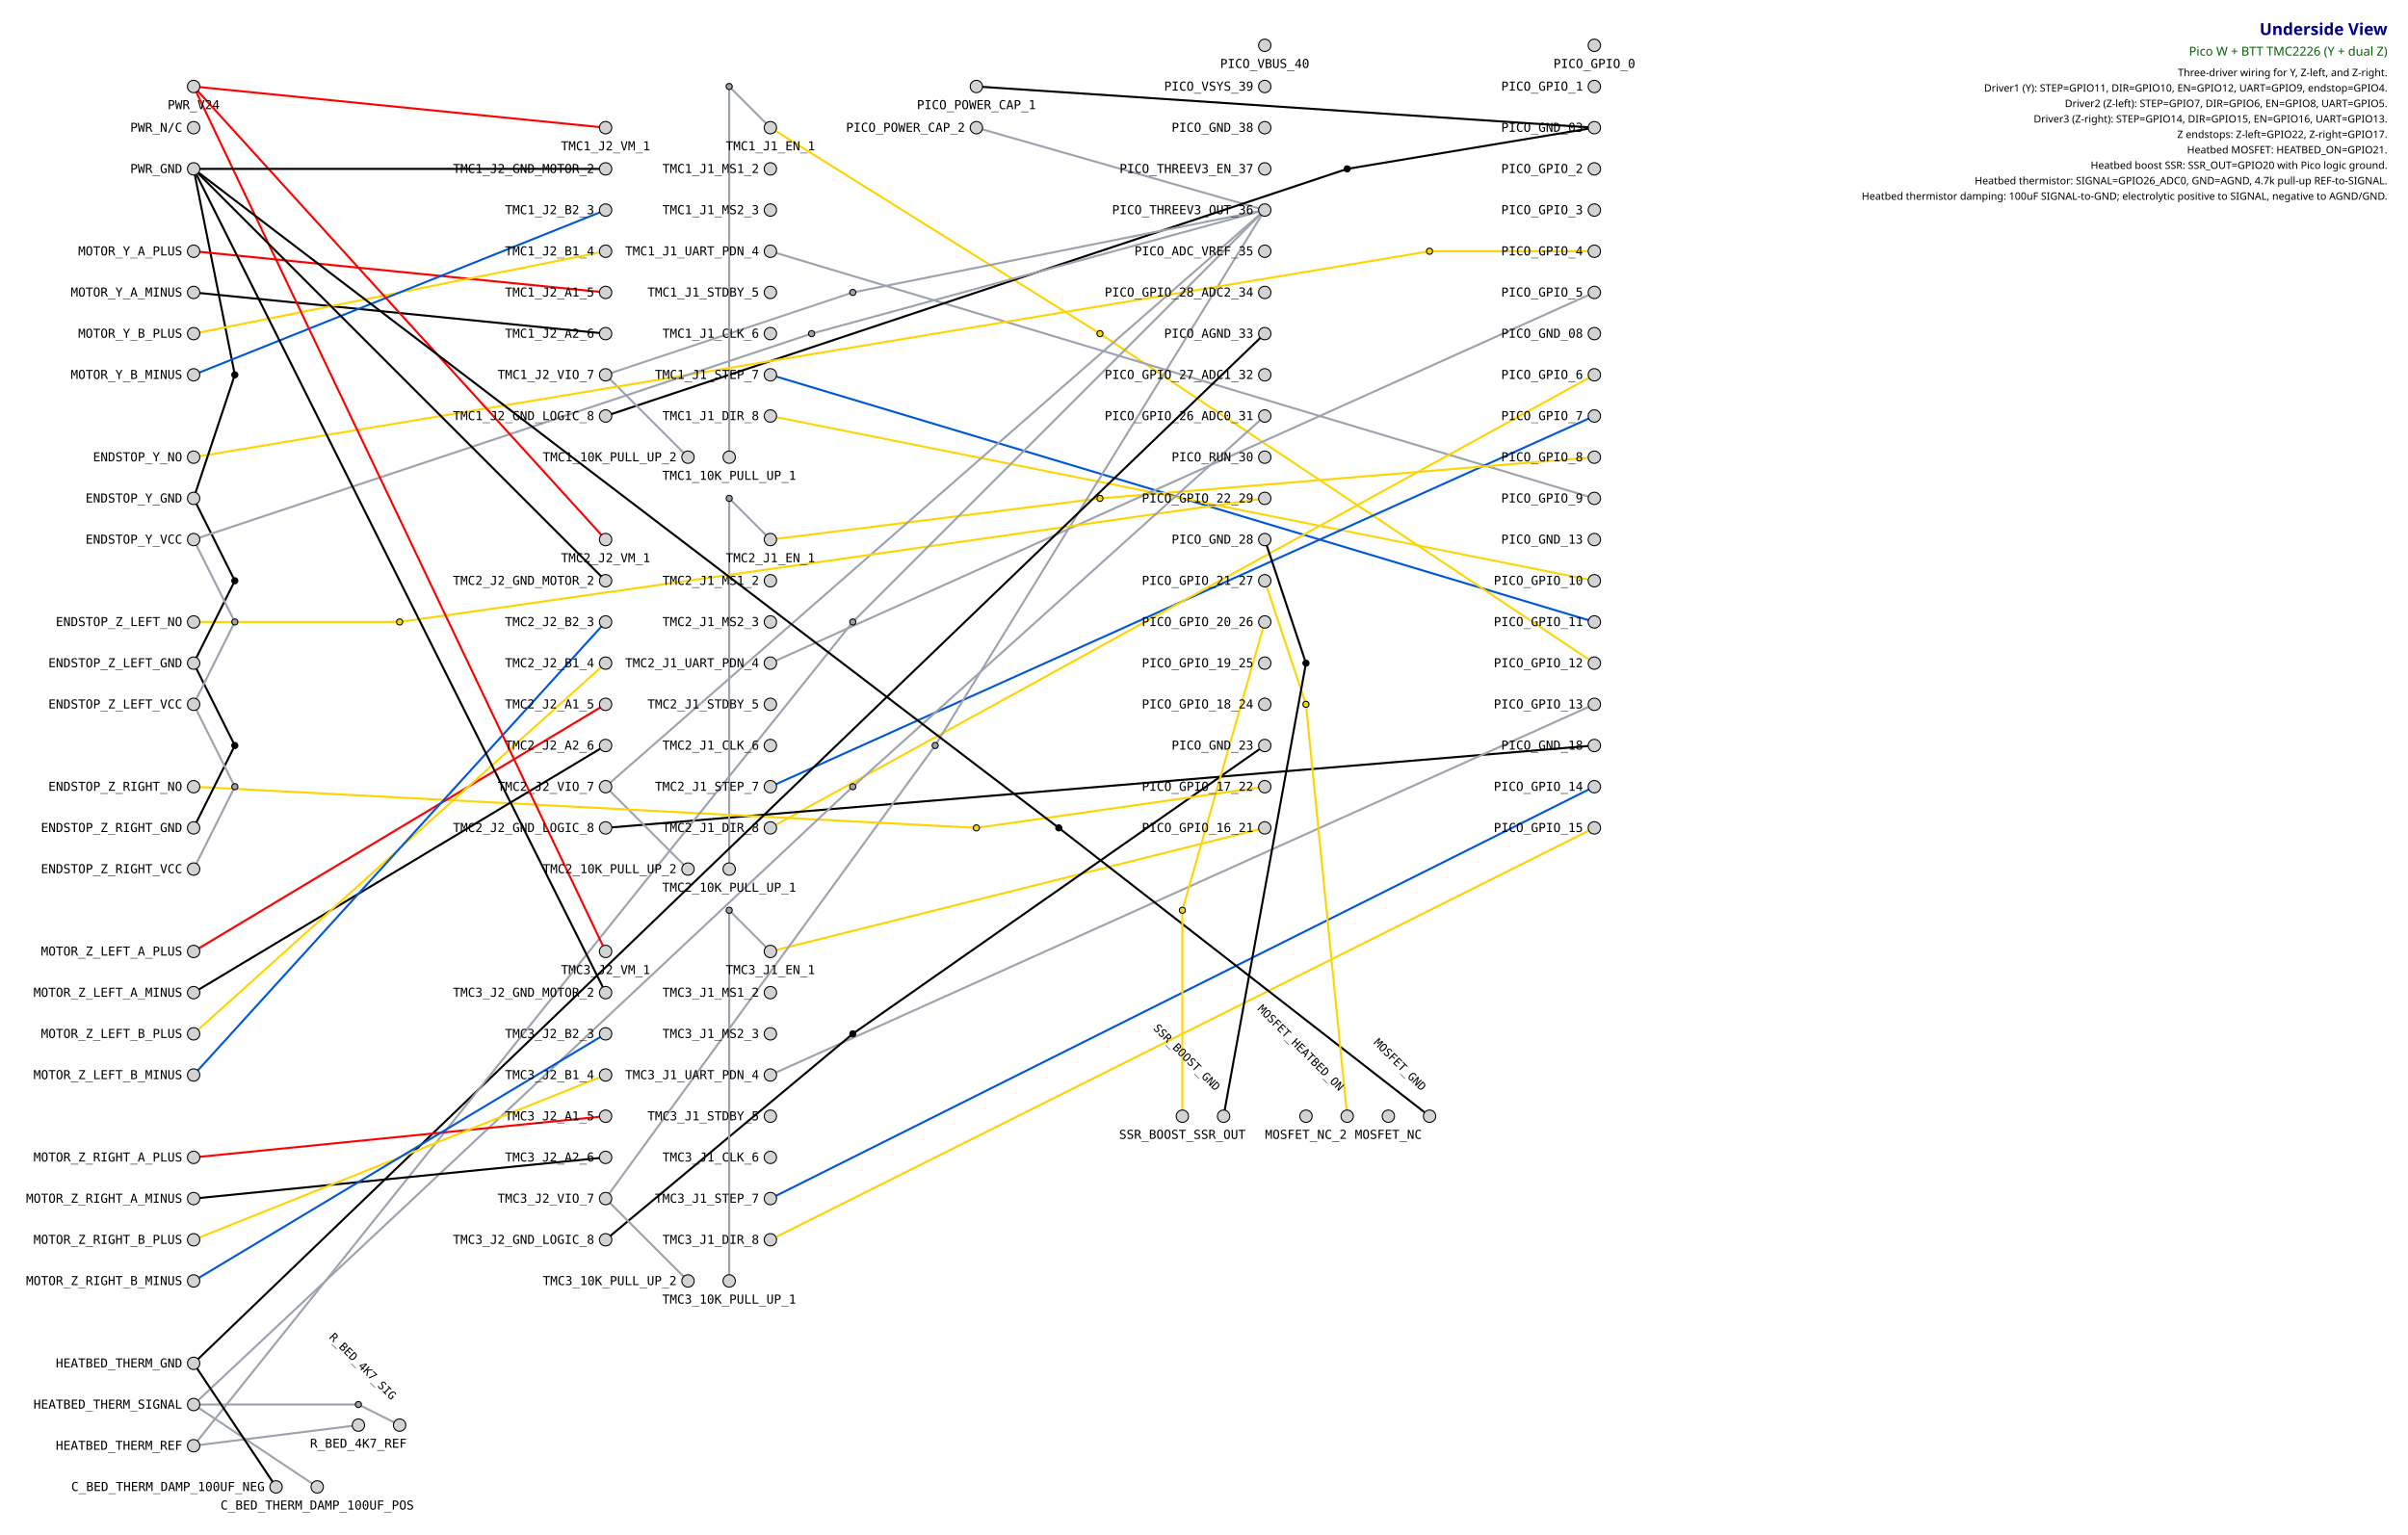
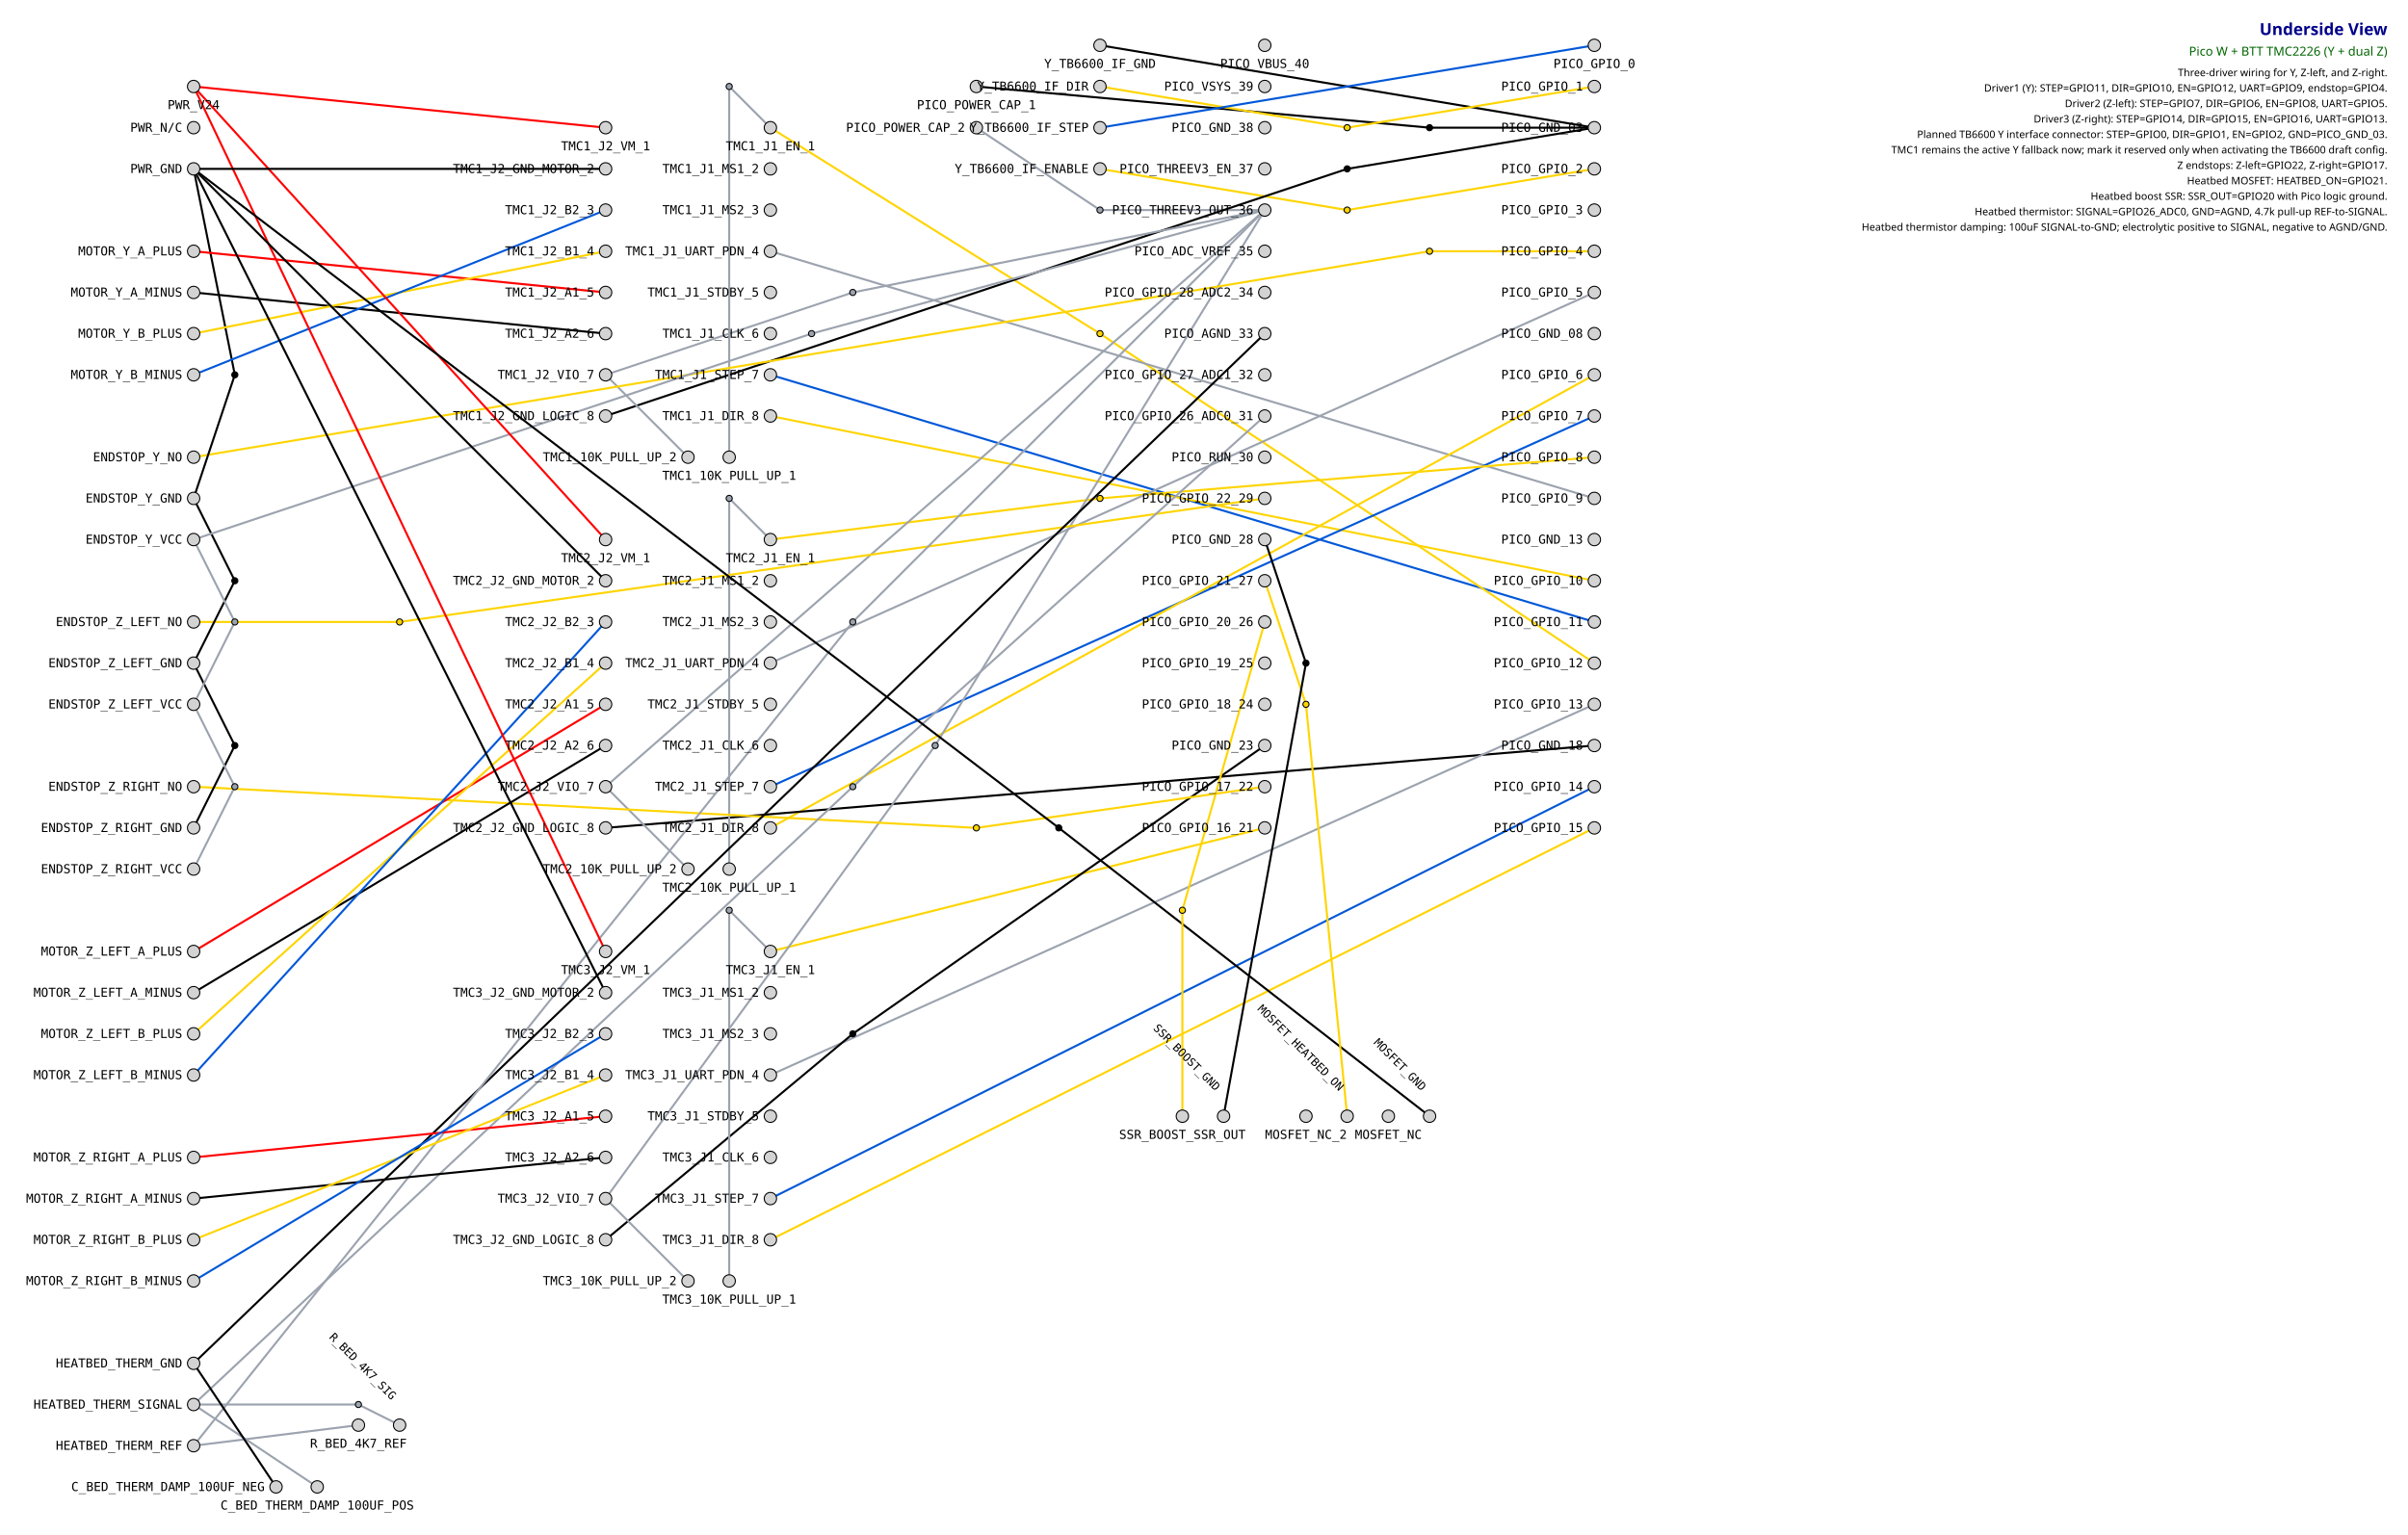
<svg xmlns="http://www.w3.org/2000/svg" viewBox="-128 -4 2338 1490" width="100%" height="100%">
-   <line x1="1420" y1="120" x2="820" y2="80" stroke="#000000" stroke-width="2" />
-   <line x1="820" y1="120" x2="1100" y2="200" stroke="#9ca3af" stroke-width="2" />
+   <line x1="1420" y1="120" x2="1260" y2="120" stroke="#000000" stroke-width="2" />
+   <line x1="1260" y1="120" x2="820" y2="80" stroke="#000000" stroke-width="2" />
+   <circle cx="1260" cy="120" r="3" fill="#000000" stroke="black" stroke-width="1" />
+   <line x1="820" y1="120" x2="940" y2="200" stroke="#9ca3af" stroke-width="2" />
+   <line x1="940" y1="200" x2="1100" y2="200" stroke="#9ca3af" stroke-width="2" />
+   <circle cx="940" cy="200" r="3" fill="#9ca3af" stroke="black" stroke-width="1" />
+   <line x1="1420" y1="120" x2="940" y2="40" stroke="#000000" stroke-width="2" />
+   <line x1="1420" y1="80" x2="1180" y2="120" stroke="#ffd400" stroke-width="2" />
+   <line x1="1180" y1="120" x2="940" y2="80" stroke="#ffd400" stroke-width="2" />
+   <circle cx="1180" cy="120" r="3" fill="#ffd400" stroke="black" stroke-width="1" />
+   <line x1="1420" y1="40" x2="940" y2="120" stroke="#0057d8" stroke-width="2" />
+   <line x1="1420" y1="160" x2="1180" y2="200" stroke="#ffd400" stroke-width="2" />
+   <line x1="1180" y1="200" x2="940" y2="160" stroke="#ffd400" stroke-width="2" />
+   <circle cx="1180" cy="200" r="3" fill="#ffd400" stroke="black" stroke-width="1" />
  <line x1="1420" y1="600" x2="620" y2="360" stroke="#0057d8" stroke-width="2" />
  <line x1="1420" y1="560" x2="620" y2="400" stroke="#ffd400" stroke-width="2" />
  <line x1="1420" y1="640" x2="940" y2="320" stroke="#ffd400" stroke-width="2" />
  <line x1="940" y1="320" x2="620" y2="120" stroke="#ffd400" stroke-width="2" />
  <circle cx="940" cy="320" r="3" fill="#ffd400" stroke="black" stroke-width="1" />
  <line x1="1420" y1="480" x2="620" y2="240" stroke="#9ca3af" stroke-width="2" />
  <line x1="1420" y1="120" x2="1180" y2="160" stroke="#000000" stroke-width="2" />
  <line x1="1180" y1="160" x2="460" y2="400" stroke="#000000" stroke-width="2" />
  <circle cx="1180" cy="160" r="3" fill="#000000" stroke="black" stroke-width="1" />
  <line x1="1100" y1="200" x2="700" y2="280" stroke="#9ca3af" stroke-width="2" />
  <line x1="700" y1="280" x2="460" y2="360" stroke="#9ca3af" stroke-width="2" />
  <circle cx="700" cy="280" r="3" fill="#9ca3af" stroke="black" stroke-width="1" />
  <line x1="460" y1="360" x2="540" y2="440" stroke="#9ca3af" stroke-width="2" />
  <line x1="580" y1="440" x2="580" y2="80" stroke="#9ca3af" stroke-width="2" />
  <line x1="580" y1="80" x2="620" y2="120" stroke="#9ca3af" stroke-width="2" />
  <circle cx="580" cy="80" r="3" fill="#9ca3af" stroke="black" stroke-width="1" />
  <line x1="1420" y1="400" x2="620" y2="760" stroke="#0057d8" stroke-width="2" />
  <line x1="1420" y1="360" x2="620" y2="800" stroke="#ffd400" stroke-width="2" />
  <line x1="1420" y1="440" x2="940" y2="480" stroke="#ffd400" stroke-width="2" />
  <line x1="940" y1="480" x2="620" y2="520" stroke="#ffd400" stroke-width="2" />
  <circle cx="940" cy="480" r="3" fill="#ffd400" stroke="black" stroke-width="1" />
  <line x1="1420" y1="280" x2="620" y2="640" stroke="#9ca3af" stroke-width="2" />
  <line x1="1420" y1="720" x2="460" y2="800" stroke="#000000" stroke-width="2" />
  <line x1="1100" y1="200" x2="460" y2="760" stroke="#9ca3af" stroke-width="2" />
  <line x1="460" y1="760" x2="540" y2="840" stroke="#9ca3af" stroke-width="2" />
  <line x1="580" y1="840" x2="580" y2="480" stroke="#9ca3af" stroke-width="2" />
  <line x1="580" y1="480" x2="620" y2="520" stroke="#9ca3af" stroke-width="2" />
  <circle cx="580" cy="480" r="3" fill="#9ca3af" stroke="black" stroke-width="1" />
  <line x1="1420" y1="760" x2="620" y2="1160" stroke="#0057d8" stroke-width="2" />
  <line x1="1420" y1="800" x2="620" y2="1200" stroke="#ffd400" stroke-width="2" />
  <line x1="1100" y1="800" x2="620" y2="920" stroke="#ffd400" stroke-width="2" />
  <line x1="1420" y1="680" x2="620" y2="1040" stroke="#9ca3af" stroke-width="2" />
  <line x1="1100" y1="720" x2="700" y2="1000" stroke="#000000" stroke-width="2" />
  <line x1="700" y1="1000" x2="460" y2="1200" stroke="#000000" stroke-width="2" />
  <circle cx="700" cy="1000" r="3" fill="#000000" stroke="black" stroke-width="1" />
  <line x1="1100" y1="200" x2="780" y2="720" stroke="#9ca3af" stroke-width="2" />
  <line x1="780" y1="720" x2="460" y2="1160" stroke="#9ca3af" stroke-width="2" />
  <circle cx="780" cy="720" r="3" fill="#9ca3af" stroke="black" stroke-width="1" />
  <line x1="460" y1="1160" x2="540" y2="1240" stroke="#9ca3af" stroke-width="2" />
  <line x1="580" y1="1240" x2="580" y2="880" stroke="#9ca3af" stroke-width="2" />
  <line x1="580" y1="880" x2="620" y2="920" stroke="#9ca3af" stroke-width="2" />
  <circle cx="580" cy="880" r="3" fill="#9ca3af" stroke="black" stroke-width="1" />
  <line x1="1420" y1="240" x2="1260" y2="240" stroke="#ffd400" stroke-width="2" />
  <line x1="1260" y1="240" x2="60" y2="440" stroke="#ffd400" stroke-width="2" />
  <circle cx="1260" cy="240" r="3" fill="#ffd400" stroke="black" stroke-width="1" />
  <line x1="1100" y1="480" x2="260" y2="600" stroke="#ffd400" stroke-width="2" />
  <line x1="260" y1="600" x2="60" y2="600" stroke="#ffd400" stroke-width="2" />
  <circle cx="260" cy="600" r="3" fill="#ffd400" stroke="black" stroke-width="1" />
  <line x1="1100" y1="760" x2="820" y2="800" stroke="#ffd400" stroke-width="2" />
  <line x1="820" y1="800" x2="60" y2="760" stroke="#ffd400" stroke-width="2" />
  <circle cx="820" cy="800" r="3" fill="#ffd400" stroke="black" stroke-width="1" />
  <line x1="60" y1="160" x2="100" y2="360" stroke="#000000" stroke-width="2" />
  <line x1="100" y1="360" x2="60" y2="480" stroke="#000000" stroke-width="2" />
  <circle cx="100" cy="360" r="3" fill="#000000" stroke="black" stroke-width="1" />
  <line x1="60" y1="480" x2="100" y2="560" stroke="#000000" stroke-width="2" />
  <line x1="100" y1="560" x2="60" y2="640" stroke="#000000" stroke-width="2" />
  <circle cx="100" cy="560" r="3" fill="#000000" stroke="black" stroke-width="1" />
  <line x1="60" y1="640" x2="100" y2="720" stroke="#000000" stroke-width="2" />
  <line x1="100" y1="720" x2="60" y2="800" stroke="#000000" stroke-width="2" />
  <circle cx="100" cy="720" r="3" fill="#000000" stroke="black" stroke-width="1" />
  <line x1="60" y1="520" x2="660" y2="320" stroke="#9ca3af" stroke-width="2" />
  <line x1="660" y1="320" x2="1100" y2="200" stroke="#9ca3af" stroke-width="2" />
  <circle cx="660" cy="320" r="3" fill="#9ca3af" stroke="black" stroke-width="1" />
  <line x1="60" y1="680" x2="100" y2="600" stroke="#9ca3af" stroke-width="2" />
  <line x1="100" y1="600" x2="60" y2="520" stroke="#9ca3af" stroke-width="2" />
  <circle cx="100" cy="600" r="3" fill="#9ca3af" stroke="black" stroke-width="1" />
  <line x1="60" y1="840" x2="100" y2="760" stroke="#9ca3af" stroke-width="2" />
  <line x1="100" y1="760" x2="60" y2="680" stroke="#9ca3af" stroke-width="2" />
  <circle cx="100" cy="760" r="3" fill="#9ca3af" stroke="black" stroke-width="1" />
  <line x1="1100" y1="320" x2="60" y2="1320" stroke="#000000" stroke-width="2" />
  <line x1="1100" y1="400" x2="700" y2="760" stroke="#9ca3af" stroke-width="2" />
  <line x1="700" y1="760" x2="60" y2="1360" stroke="#9ca3af" stroke-width="2" />
  <circle cx="700" cy="760" r="3" fill="#9ca3af" stroke="black" stroke-width="1" />
  <line x1="1100" y1="200" x2="700" y2="600" stroke="#9ca3af" stroke-width="2" />
  <line x1="700" y1="600" x2="60" y2="1400" stroke="#9ca3af" stroke-width="2" />
  <circle cx="700" cy="600" r="3" fill="#9ca3af" stroke="black" stroke-width="1" />
  <line x1="60" y1="1400" x2="220" y2="1380" stroke="#9ca3af" stroke-width="2" />
  <line x1="260" y1="1380" x2="220" y2="1360" stroke="#9ca3af" stroke-width="2" />
  <line x1="220" y1="1360" x2="60" y2="1360" stroke="#9ca3af" stroke-width="2" />
  <circle cx="220" cy="1360" r="3" fill="#9ca3af" stroke="black" stroke-width="1" />
  <line x1="180" y1="1440" x2="60" y2="1360" stroke="#9ca3af" stroke-width="2" />
  <line x1="140" y1="1440" x2="60" y2="1320" stroke="#000000" stroke-width="2" />
  <line x1="60" y1="240" x2="460" y2="280" stroke="#ff0000" stroke-width="2" />
  <line x1="60" y1="280" x2="460" y2="320" stroke="#000000" stroke-width="2" />
  <line x1="60" y1="320" x2="460" y2="240" stroke="#ffd400" stroke-width="2" />
  <line x1="60" y1="360" x2="460" y2="200" stroke="#0057d8" stroke-width="2" />
  <line x1="60" y1="920" x2="460" y2="680" stroke="#ff0000" stroke-width="2" />
  <line x1="60" y1="960" x2="460" y2="720" stroke="#000000" stroke-width="2" />
  <line x1="60" y1="1000" x2="460" y2="640" stroke="#ffd400" stroke-width="2" />
  <line x1="60" y1="1040" x2="460" y2="600" stroke="#0057d8" stroke-width="2" />
  <line x1="60" y1="1120" x2="460" y2="1080" stroke="#ff0000" stroke-width="2" />
  <line x1="60" y1="1160" x2="460" y2="1120" stroke="#000000" stroke-width="2" />
  <line x1="60" y1="1200" x2="460" y2="1040" stroke="#ffd400" stroke-width="2" />
  <line x1="60" y1="1240" x2="460" y2="1000" stroke="#0057d8" stroke-width="2" />
  <line x1="60" y1="80" x2="460" y2="120" stroke="#ff0000" stroke-width="2" />
  <line x1="60" y1="80" x2="460" y2="520" stroke="#ff0000" stroke-width="2" />
  <line x1="60" y1="80" x2="460" y2="920" stroke="#ff0000" stroke-width="2" />
  <line x1="60" y1="160" x2="460" y2="160" stroke="#000000" stroke-width="2" />
  <line x1="60" y1="160" x2="460" y2="560" stroke="#000000" stroke-width="2" />
  <line x1="60" y1="160" x2="460" y2="960" stroke="#000000" stroke-width="2" />
  <line x1="60" y1="160" x2="900" y2="800" stroke="#000000" stroke-width="2" />
  <line x1="900" y1="800" x2="1260" y2="1080" stroke="#000000" stroke-width="2" />
  <circle cx="900" cy="800" r="3" fill="#000000" stroke="black" stroke-width="1" />
  <line x1="1100" y1="560" x2="1140" y2="680" stroke="#ffd400" stroke-width="2" />
  <line x1="1140" y1="680" x2="1180" y2="1080" stroke="#ffd400" stroke-width="2" />
  <circle cx="1140" cy="680" r="3" fill="#ffd400" stroke="black" stroke-width="1" />
  <line x1="1100" y1="520" x2="1140" y2="640" stroke="#000000" stroke-width="2" />
  <line x1="1140" y1="640" x2="1060" y2="1080" stroke="#000000" stroke-width="2" />
  <circle cx="1140" cy="640" r="3" fill="#000000" stroke="black" stroke-width="1" />
  <line x1="1100" y1="600" x2="1020" y2="880" stroke="#ffd400" stroke-width="2" />
  <line x1="1020" y1="880" x2="1020" y2="1080" stroke="#ffd400" stroke-width="2" />
  <circle cx="1020" cy="880" r="3" fill="#ffd400" stroke="black" stroke-width="1" />
  <circle cx="1420" cy="40" r="6" fill="lightgray" stroke="black" />
  <text x="1420" y="62" font-size="12px" font-family="monospace" text-anchor="middle">PICO_GPIO_0</text>
  <circle cx="1420" cy="80" r="6" fill="lightgray" stroke="black" />
  <text x="1409" y="84" font-size="12px" font-family="monospace" text-anchor="end">PICO_GPIO_1</text>
  <circle cx="1420" cy="120" r="6" fill="lightgray" stroke="black" />
  <text x="1409" y="124" font-size="12px" font-family="monospace" text-anchor="end">PICO_GND_03</text>
  <circle cx="1420" cy="160" r="6" fill="lightgray" stroke="black" />
  <text x="1409" y="164" font-size="12px" font-family="monospace" text-anchor="end">PICO_GPIO_2</text>
  <circle cx="1420" cy="200" r="6" fill="lightgray" stroke="black" />
  <text x="1409" y="204" font-size="12px" font-family="monospace" text-anchor="end">PICO_GPIO_3</text>
  <circle cx="1420" cy="240" r="6" fill="lightgray" stroke="black" />
  <text x="1409" y="244" font-size="12px" font-family="monospace" text-anchor="end">PICO_GPIO_4</text>
  <circle cx="1420" cy="280" r="6" fill="lightgray" stroke="black" />
  <text x="1409" y="284" font-size="12px" font-family="monospace" text-anchor="end">PICO_GPIO_5</text>
  <circle cx="1420" cy="320" r="6" fill="lightgray" stroke="black" />
  <text x="1409" y="324" font-size="12px" font-family="monospace" text-anchor="end">PICO_GND_08</text>
  <circle cx="1420" cy="360" r="6" fill="lightgray" stroke="black" />
  <text x="1409" y="364" font-size="12px" font-family="monospace" text-anchor="end">PICO_GPIO_6</text>
  <circle cx="1420" cy="400" r="6" fill="lightgray" stroke="black" />
  <text x="1409" y="404" font-size="12px" font-family="monospace" text-anchor="end">PICO_GPIO_7</text>
  <circle cx="1420" cy="440" r="6" fill="lightgray" stroke="black" />
  <text x="1409" y="444" font-size="12px" font-family="monospace" text-anchor="end">PICO_GPIO_8</text>
  <circle cx="1420" cy="480" r="6" fill="lightgray" stroke="black" />
  <text x="1409" y="484" font-size="12px" font-family="monospace" text-anchor="end">PICO_GPIO_9</text>
  <circle cx="1420" cy="520" r="6" fill="lightgray" stroke="black" />
  <text x="1409" y="524" font-size="12px" font-family="monospace" text-anchor="end">PICO_GND_13</text>
  <circle cx="1420" cy="560" r="6" fill="lightgray" stroke="black" />
  <text x="1409" y="564" font-size="12px" font-family="monospace" text-anchor="end">PICO_GPIO_10</text>
  <circle cx="1420" cy="600" r="6" fill="lightgray" stroke="black" />
  <text x="1409" y="604" font-size="12px" font-family="monospace" text-anchor="end">PICO_GPIO_11</text>
  <circle cx="1420" cy="640" r="6" fill="lightgray" stroke="black" />
  <text x="1409" y="644" font-size="12px" font-family="monospace" text-anchor="end">PICO_GPIO_12</text>
  <circle cx="1420" cy="680" r="6" fill="lightgray" stroke="black" />
  <text x="1409" y="684" font-size="12px" font-family="monospace" text-anchor="end">PICO_GPIO_13</text>
  <circle cx="1420" cy="720" r="6" fill="lightgray" stroke="black" />
  <text x="1409" y="724" font-size="12px" font-family="monospace" text-anchor="end">PICO_GND_18</text>
  <circle cx="1420" cy="760" r="6" fill="lightgray" stroke="black" />
  <text x="1409" y="764" font-size="12px" font-family="monospace" text-anchor="end">PICO_GPIO_14</text>
  <circle cx="1420" cy="800" r="6" fill="lightgray" stroke="black" />
  <text x="1409" y="804" font-size="12px" font-family="monospace" text-anchor="end">PICO_GPIO_15</text>
  <circle cx="1100" cy="40" r="6" fill="lightgray" stroke="black" />
  <text x="1100" y="62" font-size="12px" font-family="monospace" text-anchor="middle">PICO_VBUS_40</text>
  <circle cx="1100" cy="80" r="6" fill="lightgray" stroke="black" />
  <text x="1089" y="84" font-size="12px" font-family="monospace" text-anchor="end">PICO_VSYS_39</text>
  <circle cx="1100" cy="120" r="6" fill="lightgray" stroke="black" />
  <text x="1089" y="124" font-size="12px" font-family="monospace" text-anchor="end">PICO_GND_38</text>
  <circle cx="1100" cy="160" r="6" fill="lightgray" stroke="black" />
  <text x="1089" y="164" font-size="12px" font-family="monospace" text-anchor="end">PICO_THREEV3_EN_37</text>
  <circle cx="1100" cy="200" r="6" fill="lightgray" stroke="black" />
  <text x="1089" y="204" font-size="12px" font-family="monospace" text-anchor="end">PICO_THREEV3_OUT_36</text>
  <circle cx="1100" cy="240" r="6" fill="lightgray" stroke="black" />
  <text x="1089" y="244" font-size="12px" font-family="monospace" text-anchor="end">PICO_ADC_VREF_35</text>
  <circle cx="1100" cy="280" r="6" fill="lightgray" stroke="black" />
  <text x="1089" y="284" font-size="12px" font-family="monospace" text-anchor="end">PICO_GPIO_28_ADC2_34</text>
  <circle cx="1100" cy="320" r="6" fill="lightgray" stroke="black" />
  <text x="1089" y="324" font-size="12px" font-family="monospace" text-anchor="end">PICO_AGND_33</text>
  <circle cx="1100" cy="360" r="6" fill="lightgray" stroke="black" />
  <text x="1089" y="364" font-size="12px" font-family="monospace" text-anchor="end">PICO_GPIO_27_ADC1_32</text>
  <circle cx="1100" cy="400" r="6" fill="lightgray" stroke="black" />
  <text x="1089" y="404" font-size="12px" font-family="monospace" text-anchor="end">PICO_GPIO_26_ADC0_31</text>
  <circle cx="1100" cy="440" r="6" fill="lightgray" stroke="black" />
  <text x="1089" y="444" font-size="12px" font-family="monospace" text-anchor="end">PICO_RUN_30</text>
  <circle cx="1100" cy="480" r="6" fill="lightgray" stroke="black" />
  <text x="1089" y="484" font-size="12px" font-family="monospace" text-anchor="end">PICO_GPIO_22_29</text>
  <circle cx="1100" cy="520" r="6" fill="lightgray" stroke="black" />
  <text x="1089" y="524" font-size="12px" font-family="monospace" text-anchor="end">PICO_GND_28</text>
  <circle cx="1100" cy="560" r="6" fill="lightgray" stroke="black" />
  <text x="1089" y="564" font-size="12px" font-family="monospace" text-anchor="end">PICO_GPIO_21_27</text>
  <circle cx="1100" cy="600" r="6" fill="lightgray" stroke="black" />
  <text x="1089" y="604" font-size="12px" font-family="monospace" text-anchor="end">PICO_GPIO_20_26</text>
  <circle cx="1100" cy="640" r="6" fill="lightgray" stroke="black" />
  <text x="1089" y="644" font-size="12px" font-family="monospace" text-anchor="end">PICO_GPIO_19_25</text>
  <circle cx="1100" cy="680" r="6" fill="lightgray" stroke="black" />
  <text x="1089" y="684" font-size="12px" font-family="monospace" text-anchor="end">PICO_GPIO_18_24</text>
  <circle cx="1100" cy="720" r="6" fill="lightgray" stroke="black" />
  <text x="1089" y="724" font-size="12px" font-family="monospace" text-anchor="end">PICO_GND_23</text>
  <circle cx="1100" cy="760" r="6" fill="lightgray" stroke="black" />
  <text x="1089" y="764" font-size="12px" font-family="monospace" text-anchor="end">PICO_GPIO_17_22</text>
  <circle cx="1100" cy="800" r="6" fill="lightgray" stroke="black" />
  <text x="1089" y="804" font-size="12px" font-family="monospace" text-anchor="end">PICO_GPIO_16_21</text>
  <circle cx="620" cy="120" r="6" fill="lightgray" stroke="black" />
  <text x="620" y="142" font-size="12px" font-family="monospace" text-anchor="middle">TMC1_J1_EN_1</text>
  <circle cx="620" cy="160" r="6" fill="lightgray" stroke="black" />
  <text x="609" y="164" font-size="12px" font-family="monospace" text-anchor="end">TMC1_J1_MS1_2</text>
  <circle cx="620" cy="200" r="6" fill="lightgray" stroke="black" />
  <text x="609" y="204" font-size="12px" font-family="monospace" text-anchor="end">TMC1_J1_MS2_3</text>
  <circle cx="620" cy="240" r="6" fill="lightgray" stroke="black" />
  <text x="609" y="244" font-size="12px" font-family="monospace" text-anchor="end">TMC1_J1_UART_PDN_4</text>
  <circle cx="620" cy="280" r="6" fill="lightgray" stroke="black" />
  <text x="609" y="284" font-size="12px" font-family="monospace" text-anchor="end">TMC1_J1_STDBY_5</text>
  <circle cx="620" cy="320" r="6" fill="lightgray" stroke="black" />
  <text x="609" y="324" font-size="12px" font-family="monospace" text-anchor="end">TMC1_J1_CLK_6</text>
  <circle cx="620" cy="360" r="6" fill="lightgray" stroke="black" />
  <text x="609" y="364" font-size="12px" font-family="monospace" text-anchor="end">TMC1_J1_STEP_7</text>
  <circle cx="620" cy="400" r="6" fill="lightgray" stroke="black" />
  <text x="609" y="404" font-size="12px" font-family="monospace" text-anchor="end">TMC1_J1_DIR_8</text>
  <circle cx="460" cy="120" r="6" fill="lightgray" stroke="black" />
  <text x="460" y="142" font-size="12px" font-family="monospace" text-anchor="middle">TMC1_J2_VM_1</text>
  <circle cx="460" cy="160" r="6" fill="lightgray" stroke="black" />
  <text x="449" y="164" font-size="12px" font-family="monospace" text-anchor="end">TMC1_J2_GND_MOTOR_2</text>
  <circle cx="460" cy="200" r="6" fill="lightgray" stroke="black" />
  <text x="449" y="204" font-size="12px" font-family="monospace" text-anchor="end">TMC1_J2_B2_3</text>
  <circle cx="460" cy="240" r="6" fill="lightgray" stroke="black" />
  <text x="449" y="244" font-size="12px" font-family="monospace" text-anchor="end">TMC1_J2_B1_4</text>
  <circle cx="460" cy="280" r="6" fill="lightgray" stroke="black" />
  <text x="449" y="284" font-size="12px" font-family="monospace" text-anchor="end">TMC1_J2_A1_5</text>
  <circle cx="460" cy="320" r="6" fill="lightgray" stroke="black" />
  <text x="449" y="324" font-size="12px" font-family="monospace" text-anchor="end">TMC1_J2_A2_6</text>
  <circle cx="460" cy="360" r="6" fill="lightgray" stroke="black" />
  <text x="449" y="364" font-size="12px" font-family="monospace" text-anchor="end">TMC1_J2_VIO_7</text>
  <circle cx="460" cy="400" r="6" fill="lightgray" stroke="black" />
  <text x="449" y="404" font-size="12px" font-family="monospace" text-anchor="end">TMC1_J2_GND_LOGIC_8</text>
  <circle cx="620" cy="520" r="6" fill="lightgray" stroke="black" />
  <text x="620" y="542" font-size="12px" font-family="monospace" text-anchor="middle">TMC2_J1_EN_1</text>
  <circle cx="620" cy="560" r="6" fill="lightgray" stroke="black" />
  <text x="609" y="564" font-size="12px" font-family="monospace" text-anchor="end">TMC2_J1_MS1_2</text>
  <circle cx="620" cy="600" r="6" fill="lightgray" stroke="black" />
  <text x="609" y="604" font-size="12px" font-family="monospace" text-anchor="end">TMC2_J1_MS2_3</text>
  <circle cx="620" cy="640" r="6" fill="lightgray" stroke="black" />
  <text x="609" y="644" font-size="12px" font-family="monospace" text-anchor="end">TMC2_J1_UART_PDN_4</text>
  <circle cx="620" cy="680" r="6" fill="lightgray" stroke="black" />
  <text x="609" y="684" font-size="12px" font-family="monospace" text-anchor="end">TMC2_J1_STDBY_5</text>
  <circle cx="620" cy="720" r="6" fill="lightgray" stroke="black" />
  <text x="609" y="724" font-size="12px" font-family="monospace" text-anchor="end">TMC2_J1_CLK_6</text>
  <circle cx="620" cy="760" r="6" fill="lightgray" stroke="black" />
  <text x="609" y="764" font-size="12px" font-family="monospace" text-anchor="end">TMC2_J1_STEP_7</text>
  <circle cx="620" cy="800" r="6" fill="lightgray" stroke="black" />
  <text x="609" y="804" font-size="12px" font-family="monospace" text-anchor="end">TMC2_J1_DIR_8</text>
  <circle cx="460" cy="520" r="6" fill="lightgray" stroke="black" />
  <text x="460" y="542" font-size="12px" font-family="monospace" text-anchor="middle">TMC2_J2_VM_1</text>
  <circle cx="460" cy="560" r="6" fill="lightgray" stroke="black" />
  <text x="449" y="564" font-size="12px" font-family="monospace" text-anchor="end">TMC2_J2_GND_MOTOR_2</text>
  <circle cx="460" cy="600" r="6" fill="lightgray" stroke="black" />
  <text x="449" y="604" font-size="12px" font-family="monospace" text-anchor="end">TMC2_J2_B2_3</text>
  <circle cx="460" cy="640" r="6" fill="lightgray" stroke="black" />
  <text x="449" y="644" font-size="12px" font-family="monospace" text-anchor="end">TMC2_J2_B1_4</text>
  <circle cx="460" cy="680" r="6" fill="lightgray" stroke="black" />
  <text x="449" y="684" font-size="12px" font-family="monospace" text-anchor="end">TMC2_J2_A1_5</text>
  <circle cx="460" cy="720" r="6" fill="lightgray" stroke="black" />
  <text x="449" y="724" font-size="12px" font-family="monospace" text-anchor="end">TMC2_J2_A2_6</text>
  <circle cx="460" cy="760" r="6" fill="lightgray" stroke="black" />
  <text x="449" y="764" font-size="12px" font-family="monospace" text-anchor="end">TMC2_J2_VIO_7</text>
  <circle cx="460" cy="800" r="6" fill="lightgray" stroke="black" />
  <text x="449" y="804" font-size="12px" font-family="monospace" text-anchor="end">TMC2_J2_GND_LOGIC_8</text>
  <circle cx="620" cy="920" r="6" fill="lightgray" stroke="black" />
  <text x="620" y="942" font-size="12px" font-family="monospace" text-anchor="middle">TMC3_J1_EN_1</text>
  <circle cx="620" cy="960" r="6" fill="lightgray" stroke="black" />
  <text x="609" y="964" font-size="12px" font-family="monospace" text-anchor="end">TMC3_J1_MS1_2</text>
  <circle cx="620" cy="1000" r="6" fill="lightgray" stroke="black" />
  <text x="609" y="1004" font-size="12px" font-family="monospace" text-anchor="end">TMC3_J1_MS2_3</text>
  <circle cx="620" cy="1040" r="6" fill="lightgray" stroke="black" />
  <text x="609" y="1044" font-size="12px" font-family="monospace" text-anchor="end">TMC3_J1_UART_PDN_4</text>
  <circle cx="620" cy="1080" r="6" fill="lightgray" stroke="black" />
  <text x="609" y="1084" font-size="12px" font-family="monospace" text-anchor="end">TMC3_J1_STDBY_5</text>
  <circle cx="620" cy="1120" r="6" fill="lightgray" stroke="black" />
  <text x="609" y="1124" font-size="12px" font-family="monospace" text-anchor="end">TMC3_J1_CLK_6</text>
  <circle cx="620" cy="1160" r="6" fill="lightgray" stroke="black" />
  <text x="609" y="1164" font-size="12px" font-family="monospace" text-anchor="end">TMC3_J1_STEP_7</text>
  <circle cx="620" cy="1200" r="6" fill="lightgray" stroke="black" />
  <text x="609" y="1204" font-size="12px" font-family="monospace" text-anchor="end">TMC3_J1_DIR_8</text>
  <circle cx="460" cy="920" r="6" fill="lightgray" stroke="black" />
  <text x="460" y="942" font-size="12px" font-family="monospace" text-anchor="middle">TMC3_J2_VM_1</text>
  <circle cx="460" cy="960" r="6" fill="lightgray" stroke="black" />
  <text x="449" y="964" font-size="12px" font-family="monospace" text-anchor="end">TMC3_J2_GND_MOTOR_2</text>
  <circle cx="460" cy="1000" r="6" fill="lightgray" stroke="black" />
  <text x="449" y="1004" font-size="12px" font-family="monospace" text-anchor="end">TMC3_J2_B2_3</text>
  <circle cx="460" cy="1040" r="6" fill="lightgray" stroke="black" />
  <text x="449" y="1044" font-size="12px" font-family="monospace" text-anchor="end">TMC3_J2_B1_4</text>
  <circle cx="460" cy="1080" r="6" fill="lightgray" stroke="black" />
  <text x="449" y="1084" font-size="12px" font-family="monospace" text-anchor="end">TMC3_J2_A1_5</text>
  <circle cx="460" cy="1120" r="6" fill="lightgray" stroke="black" />
  <text x="449" y="1124" font-size="12px" font-family="monospace" text-anchor="end">TMC3_J2_A2_6</text>
  <circle cx="460" cy="1160" r="6" fill="lightgray" stroke="black" />
  <text x="449" y="1164" font-size="12px" font-family="monospace" text-anchor="end">TMC3_J2_VIO_7</text>
  <circle cx="460" cy="1200" r="6" fill="lightgray" stroke="black" />
  <text x="449" y="1204" font-size="12px" font-family="monospace" text-anchor="end">TMC3_J2_GND_LOGIC_8</text>
  <circle cx="580" cy="440" r="6" fill="lightgray" stroke="black" />
  <text x="580" y="462" font-size="12px" font-family="monospace" text-anchor="middle">TMC1_10K_PULL_UP_1</text>
  <circle cx="540" cy="440" r="6" fill="lightgray" stroke="black" />
  <text x="529" y="444" font-size="12px" font-family="monospace" text-anchor="end">TMC1_10K_PULL_UP_2</text>
  <circle cx="580" cy="840" r="6" fill="lightgray" stroke="black" />
  <text x="580" y="862" font-size="12px" font-family="monospace" text-anchor="middle">TMC2_10K_PULL_UP_1</text>
  <circle cx="540" cy="840" r="6" fill="lightgray" stroke="black" />
  <text x="529" y="844" font-size="12px" font-family="monospace" text-anchor="end">TMC2_10K_PULL_UP_2</text>
  <circle cx="580" cy="1240" r="6" fill="lightgray" stroke="black" />
  <text x="580" y="1262" font-size="12px" font-family="monospace" text-anchor="middle">TMC3_10K_PULL_UP_1</text>
  <circle cx="540" cy="1240" r="6" fill="lightgray" stroke="black" />
  <text x="529" y="1244" font-size="12px" font-family="monospace" text-anchor="end">TMC3_10K_PULL_UP_2</text>
  <circle cx="820" cy="80" r="6" fill="lightgray" stroke="black" />
  <text x="820" y="102" font-size="12px" font-family="monospace" text-anchor="middle">PICO_POWER_CAP_1</text>
  <circle cx="820" cy="120" r="6" fill="lightgray" stroke="black" />
  <text x="809" y="124" font-size="12px" font-family="monospace" text-anchor="end">PICO_POWER_CAP_2</text>
  <circle cx="60" cy="1320" r="6" fill="lightgray" stroke="black" />
  <text x="49" y="1324" font-size="12px" font-family="monospace" text-anchor="end">HEATBED_THERM_GND</text>
  <circle cx="60" cy="1360" r="6" fill="lightgray" stroke="black" />
  <text x="49" y="1364" font-size="12px" font-family="monospace" text-anchor="end">HEATBED_THERM_SIGNAL</text>
  <circle cx="60" cy="1400" r="6" fill="lightgray" stroke="black" />
  <text x="49" y="1404" font-size="12px" font-family="monospace" text-anchor="end">HEATBED_THERM_REF</text>
  <circle cx="260" cy="1380" r="6" fill="lightgray" stroke="black" />
  <text x="252" y="1356" font-size="11px" font-family="monospace" text-anchor="end" transform="rotate(45,252,1356)">R_BED_4K7_SIG</text>
  <circle cx="220" cy="1380" r="6" fill="lightgray" stroke="black" />
  <text x="220" y="1402" font-size="12px" font-family="monospace" text-anchor="middle">R_BED_4K7_REF</text>
  <circle cx="180" cy="1440" r="6" fill="lightgray" stroke="black" />
  <text x="180" y="1462" font-size="12px" font-family="monospace" text-anchor="middle">C_BED_THERM_DAMP_100UF_POS</text>
  <circle cx="140" cy="1440" r="6" fill="lightgray" stroke="black" />
  <text x="129" y="1444" font-size="12px" font-family="monospace" text-anchor="end">C_BED_THERM_DAMP_100UF_NEG</text>
  <circle cx="60" cy="440" r="6" fill="lightgray" stroke="black" />
  <text x="49" y="444" font-size="12px" font-family="monospace" text-anchor="end">ENDSTOP_Y_NO</text>
  <circle cx="60" cy="480" r="6" fill="lightgray" stroke="black" />
  <text x="49" y="484" font-size="12px" font-family="monospace" text-anchor="end">ENDSTOP_Y_GND</text>
  <circle cx="60" cy="520" r="6" fill="lightgray" stroke="black" />
  <text x="49" y="524" font-size="12px" font-family="monospace" text-anchor="end">ENDSTOP_Y_VCC</text>
  <circle cx="60" cy="240" r="6" fill="lightgray" stroke="black" />
  <text x="49" y="244" font-size="12px" font-family="monospace" text-anchor="end">MOTOR_Y_A_PLUS</text>
  <circle cx="60" cy="280" r="6" fill="lightgray" stroke="black" />
  <text x="49" y="284" font-size="12px" font-family="monospace" text-anchor="end">MOTOR_Y_A_MINUS</text>
  <circle cx="60" cy="320" r="6" fill="lightgray" stroke="black" />
  <text x="49" y="324" font-size="12px" font-family="monospace" text-anchor="end">MOTOR_Y_B_PLUS</text>
  <circle cx="60" cy="360" r="6" fill="lightgray" stroke="black" />
  <text x="49" y="364" font-size="12px" font-family="monospace" text-anchor="end">MOTOR_Y_B_MINUS</text>
+   <circle cx="940" cy="40" r="6" fill="lightgray" stroke="black" />
+   <text x="940" y="62" font-size="12px" font-family="monospace" text-anchor="middle">Y_TB6600_IF_GND</text>
+   <circle cx="940" cy="80" r="6" fill="lightgray" stroke="black" />
+   <text x="929" y="84" font-size="12px" font-family="monospace" text-anchor="end">Y_TB6600_IF_DIR</text>
+   <circle cx="940" cy="120" r="6" fill="lightgray" stroke="black" />
+   <text x="929" y="124" font-size="12px" font-family="monospace" text-anchor="end">Y_TB6600_IF_STEP</text>
+   <circle cx="940" cy="160" r="6" fill="lightgray" stroke="black" />
+   <text x="929" y="164" font-size="12px" font-family="monospace" text-anchor="end">Y_TB6600_IF_ENABLE</text>
  <circle cx="60" cy="600" r="6" fill="lightgray" stroke="black" />
  <text x="49" y="604" font-size="12px" font-family="monospace" text-anchor="end">ENDSTOP_Z_LEFT_NO</text>
  <circle cx="60" cy="640" r="6" fill="lightgray" stroke="black" />
  <text x="49" y="644" font-size="12px" font-family="monospace" text-anchor="end">ENDSTOP_Z_LEFT_GND</text>
  <circle cx="60" cy="680" r="6" fill="lightgray" stroke="black" />
  <text x="49" y="684" font-size="12px" font-family="monospace" text-anchor="end">ENDSTOP_Z_LEFT_VCC</text>
  <circle cx="60" cy="760" r="6" fill="lightgray" stroke="black" />
  <text x="49" y="764" font-size="12px" font-family="monospace" text-anchor="end">ENDSTOP_Z_RIGHT_NO</text>
  <circle cx="60" cy="800" r="6" fill="lightgray" stroke="black" />
  <text x="49" y="804" font-size="12px" font-family="monospace" text-anchor="end">ENDSTOP_Z_RIGHT_GND</text>
  <circle cx="60" cy="840" r="6" fill="lightgray" stroke="black" />
  <text x="49" y="844" font-size="12px" font-family="monospace" text-anchor="end">ENDSTOP_Z_RIGHT_VCC</text>
  <circle cx="60" cy="920" r="6" fill="lightgray" stroke="black" />
  <text x="49" y="924" font-size="12px" font-family="monospace" text-anchor="end">MOTOR_Z_LEFT_A_PLUS</text>
  <circle cx="60" cy="960" r="6" fill="lightgray" stroke="black" />
  <text x="49" y="964" font-size="12px" font-family="monospace" text-anchor="end">MOTOR_Z_LEFT_A_MINUS</text>
  <circle cx="60" cy="1000" r="6" fill="lightgray" stroke="black" />
  <text x="49" y="1004" font-size="12px" font-family="monospace" text-anchor="end">MOTOR_Z_LEFT_B_PLUS</text>
  <circle cx="60" cy="1040" r="6" fill="lightgray" stroke="black" />
  <text x="49" y="1044" font-size="12px" font-family="monospace" text-anchor="end">MOTOR_Z_LEFT_B_MINUS</text>
  <circle cx="60" cy="1120" r="6" fill="lightgray" stroke="black" />
  <text x="49" y="1124" font-size="12px" font-family="monospace" text-anchor="end">MOTOR_Z_RIGHT_A_PLUS</text>
  <circle cx="60" cy="1160" r="6" fill="lightgray" stroke="black" />
  <text x="49" y="1164" font-size="12px" font-family="monospace" text-anchor="end">MOTOR_Z_RIGHT_A_MINUS</text>
  <circle cx="60" cy="1200" r="6" fill="lightgray" stroke="black" />
  <text x="49" y="1204" font-size="12px" font-family="monospace" text-anchor="end">MOTOR_Z_RIGHT_B_PLUS</text>
  <circle cx="60" cy="1240" r="6" fill="lightgray" stroke="black" />
  <text x="49" y="1244" font-size="12px" font-family="monospace" text-anchor="end">MOTOR_Z_RIGHT_B_MINUS</text>
  <circle cx="60" cy="80" r="6" fill="lightgray" stroke="black" />
  <text x="60" y="102" font-size="12px" font-family="monospace" text-anchor="middle">PWR_V24</text>
  <circle cx="60" cy="120" r="6" fill="lightgray" stroke="black" />
  <text x="49" y="124" font-size="12px" font-family="monospace" text-anchor="end">PWR_N/C</text>
  <circle cx="60" cy="160" r="6" fill="lightgray" stroke="black" />
  <text x="49" y="164" font-size="12px" font-family="monospace" text-anchor="end">PWR_GND</text>
  <circle cx="1260" cy="1080" r="6" fill="lightgray" stroke="black" />
  <text x="1252" y="1056" font-size="11px" font-family="monospace" text-anchor="end" transform="rotate(45,1252,1056)">MOSFET_GND</text>
  <circle cx="1220" cy="1080" r="6" fill="lightgray" stroke="black" />
  <text x="1220" y="1102" font-size="12px" font-family="monospace" text-anchor="middle">MOSFET_NC</text>
  <circle cx="1180" cy="1080" r="6" fill="lightgray" stroke="black" />
  <text x="1172" y="1056" font-size="11px" font-family="monospace" text-anchor="end" transform="rotate(45,1172,1056)">MOSFET_HEATBED_ON</text>
  <circle cx="1140" cy="1080" r="6" fill="lightgray" stroke="black" />
  <text x="1140" y="1102" font-size="12px" font-family="monospace" text-anchor="middle">MOSFET_NC_2</text>
  <circle cx="1060" cy="1080" r="6" fill="lightgray" stroke="black" />
  <text x="1052" y="1056" font-size="11px" font-family="monospace" text-anchor="end" transform="rotate(45,1052,1056)">SSR_BOOST_GND</text>
  <circle cx="1020" cy="1080" r="6" fill="lightgray" stroke="black" />
  <text x="1020" y="1102" font-size="12px" font-family="monospace" text-anchor="middle">SSR_BOOST_SSR_OUT</text>
  <text x="2190" y="30" font-size="16px" font-family="sans-serif" font-weight="bold" text-anchor="end" fill="darkblue">Underside View</text>
  <text x="2190" y="50" font-size="12px" font-family="sans-serif" text-anchor="end" fill="darkgreen">Pico W + BTT TMC2226 (Y + dual Z)</text>
  <text x="2190" y="70" font-size="10px" font-family="sans-serif" text-anchor="end" fill="black">Three-driver wiring for Y, Z-left, and Z-right.</text>
  <text x="2190" y="85" font-size="10px" font-family="sans-serif" text-anchor="end" fill="black">Driver1 (Y): STEP=GPIO11, DIR=GPIO10, EN=GPIO12, UART=GPIO9, endstop=GPIO4.</text>
  <text x="2190" y="100" font-size="10px" font-family="sans-serif" text-anchor="end" fill="black">Driver2 (Z-left): STEP=GPIO7, DIR=GPIO6, EN=GPIO8, UART=GPIO5.</text>
  <text x="2190" y="115" font-size="10px" font-family="sans-serif" text-anchor="end" fill="black">Driver3 (Z-right): STEP=GPIO14, DIR=GPIO15, EN=GPIO16, UART=GPIO13.</text>
-   <text x="2190" y="130" font-size="10px" font-family="sans-serif" text-anchor="end" fill="black">Z endstops: Z-left=GPIO22, Z-right=GPIO17.</text>
-   <text x="2190" y="145" font-size="10px" font-family="sans-serif" text-anchor="end" fill="black">Heatbed MOSFET: HEATBED_ON=GPIO21.</text>
-   <text x="2190" y="160" font-size="10px" font-family="sans-serif" text-anchor="end" fill="black">Heatbed boost SSR: SSR_OUT=GPIO20 with Pico logic ground.</text>
-   <text x="2190" y="175" font-size="10px" font-family="sans-serif" text-anchor="end" fill="black">Heatbed thermistor: SIGNAL=GPIO26_ADC0, GND=AGND, 4.7k pull-up REF-to-SIGNAL.</text>
-   <text x="2190" y="190" font-size="10px" font-family="sans-serif" text-anchor="end" fill="black">Heatbed thermistor damping: 100uF SIGNAL-to-GND; electrolytic positive to SIGNAL, negative to AGND/GND.</text>
+   <text x="2190" y="130" font-size="10px" font-family="sans-serif" text-anchor="end" fill="black">Planned TB6600 Y interface connector: STEP=GPIO0, DIR=GPIO1, EN=GPIO2, GND=PICO_GND_03.</text>
+   <text x="2190" y="145" font-size="10px" font-family="sans-serif" text-anchor="end" fill="black">TMC1 remains the active Y fallback now; mark it reserved only when activating the TB6600 draft config.</text>
+   <text x="2190" y="160" font-size="10px" font-family="sans-serif" text-anchor="end" fill="black">Z endstops: Z-left=GPIO22, Z-right=GPIO17.</text>
+   <text x="2190" y="175" font-size="10px" font-family="sans-serif" text-anchor="end" fill="black">Heatbed MOSFET: HEATBED_ON=GPIO21.</text>
+   <text x="2190" y="190" font-size="10px" font-family="sans-serif" text-anchor="end" fill="black">Heatbed boost SSR: SSR_OUT=GPIO20 with Pico logic ground.</text>
+   <text x="2190" y="205" font-size="10px" font-family="sans-serif" text-anchor="end" fill="black">Heatbed thermistor: SIGNAL=GPIO26_ADC0, GND=AGND, 4.7k pull-up REF-to-SIGNAL.</text>
+   <text x="2190" y="220" font-size="10px" font-family="sans-serif" text-anchor="end" fill="black">Heatbed thermistor damping: 100uF SIGNAL-to-GND; electrolytic positive to SIGNAL, negative to AGND/GND.</text>
</svg>
